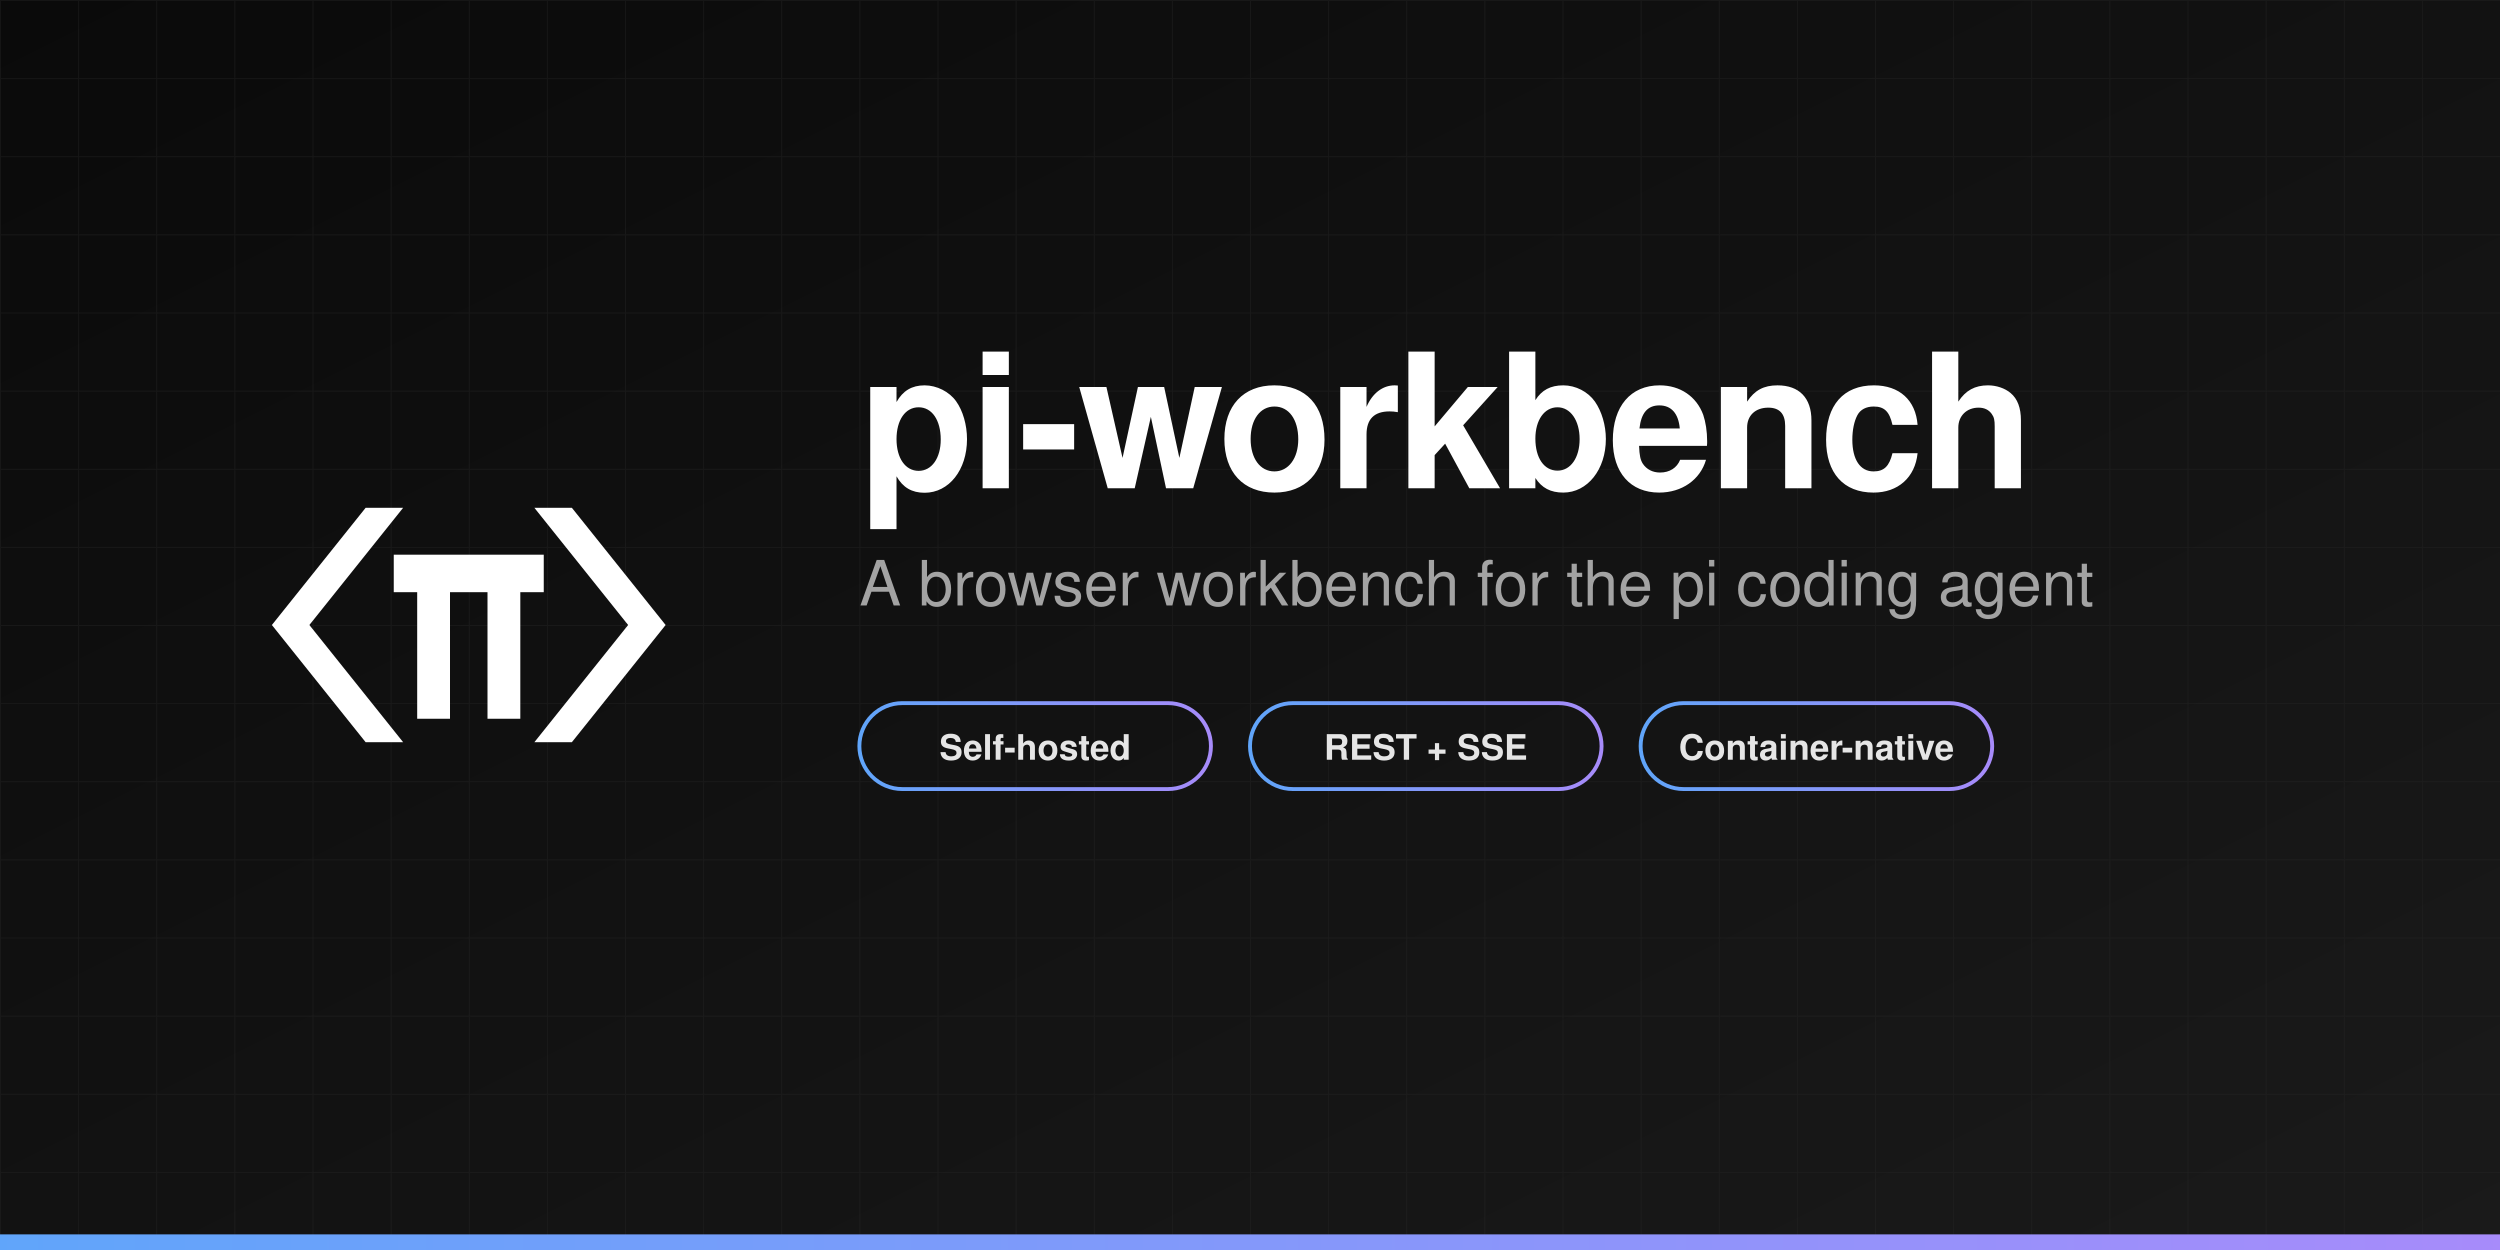
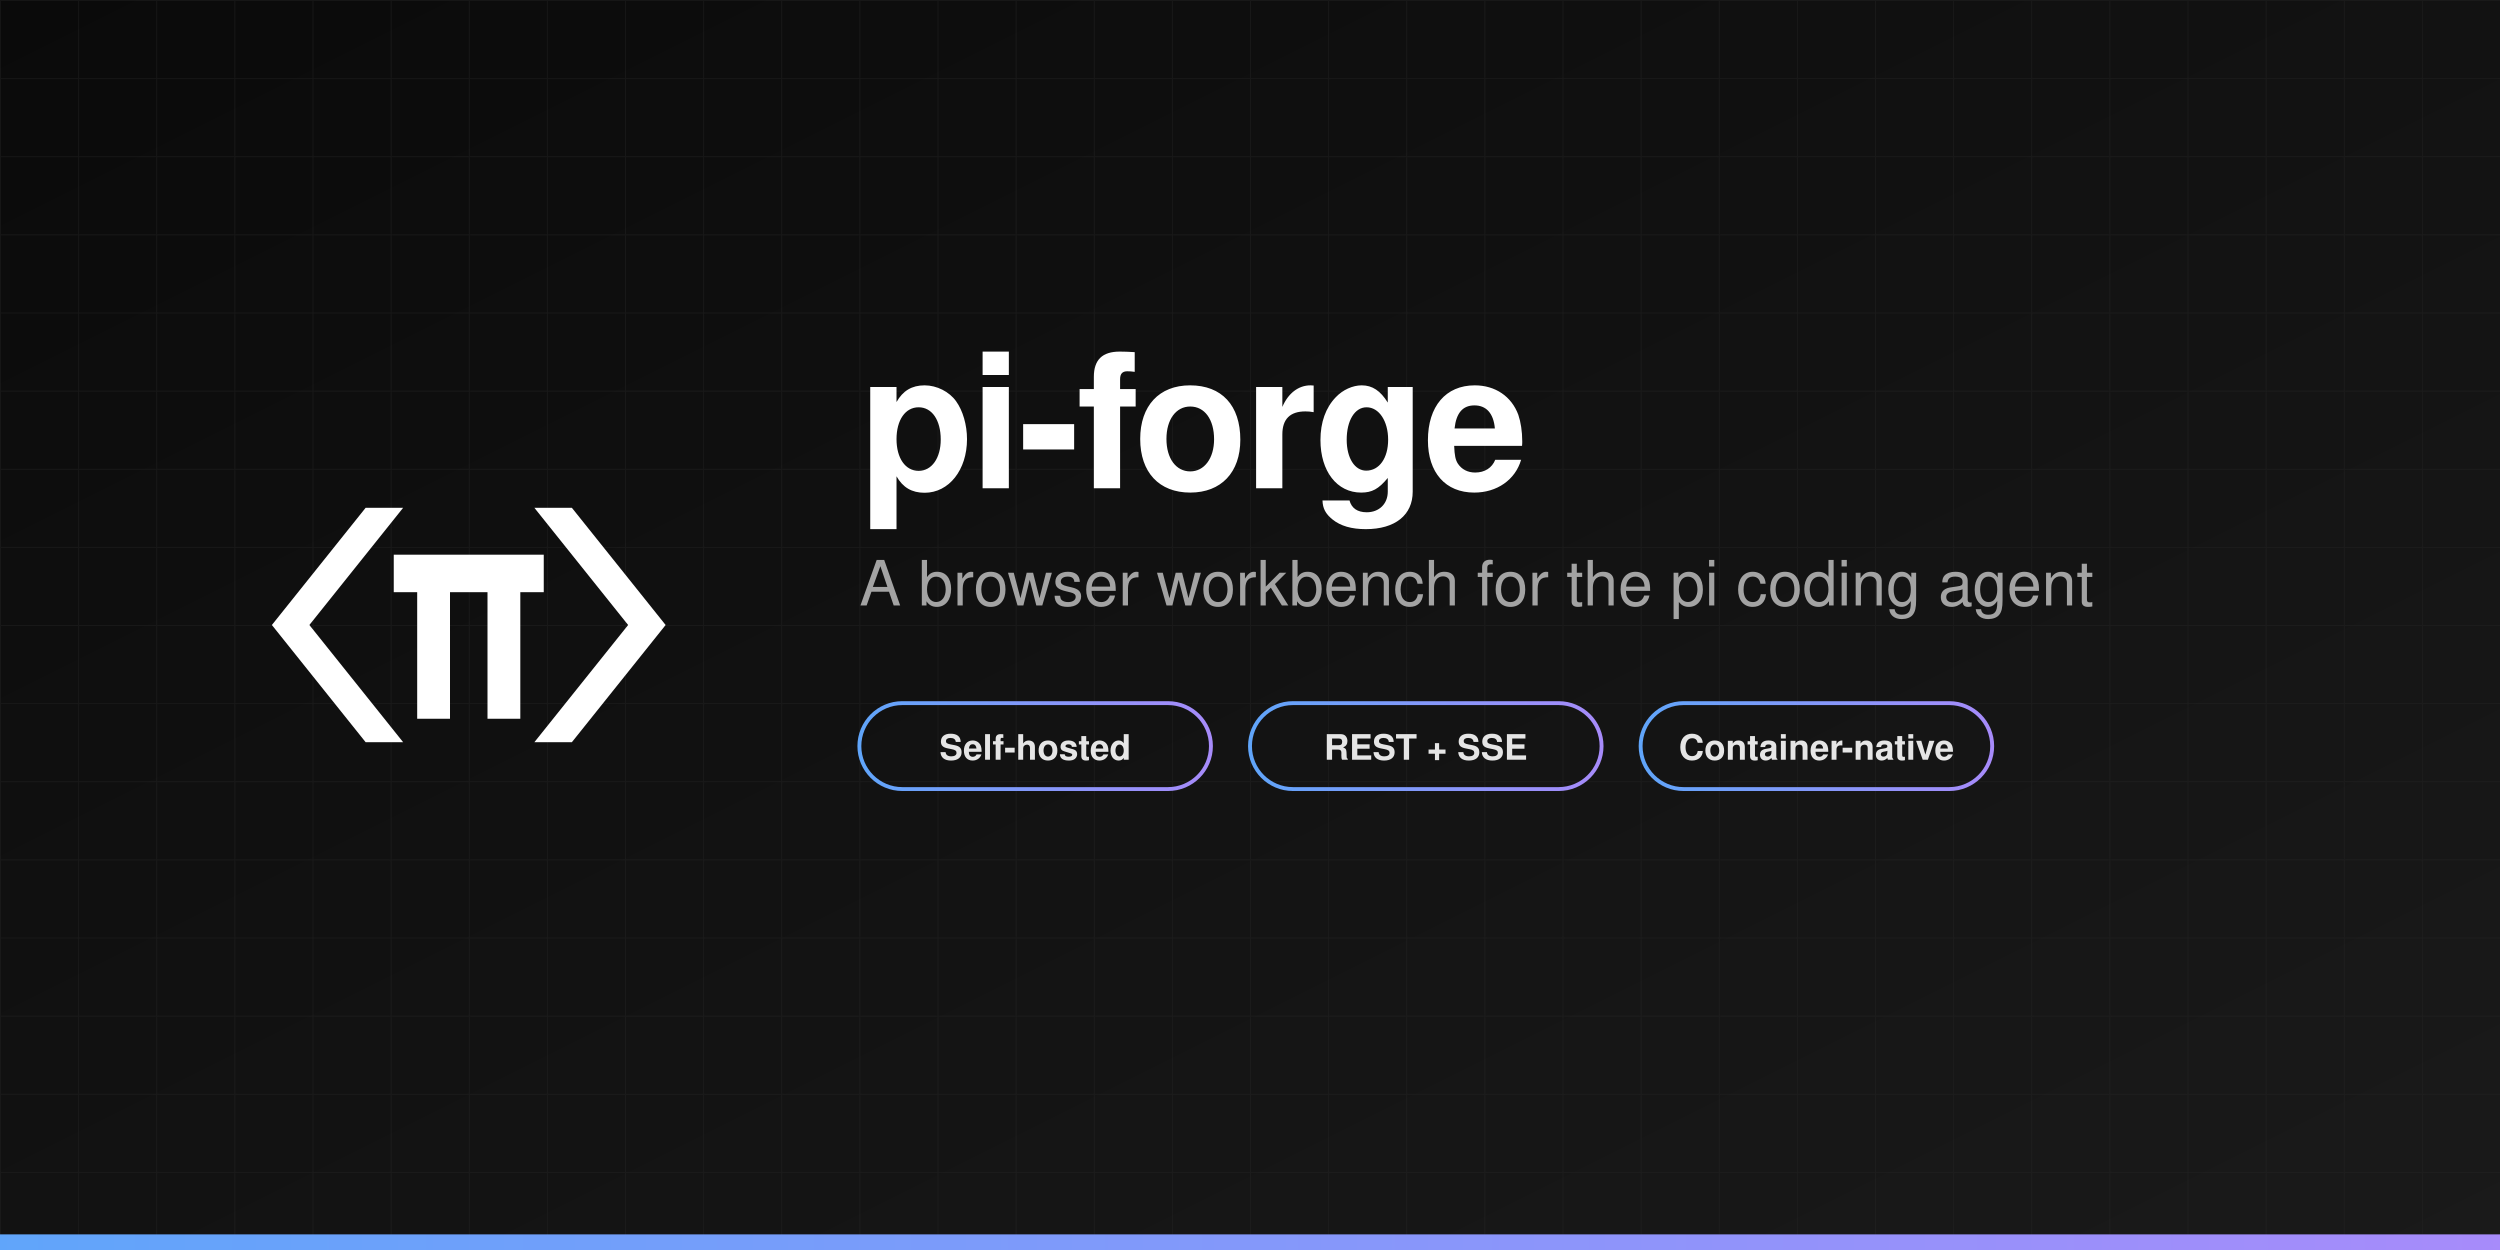
<svg xmlns="http://www.w3.org/2000/svg" viewBox="0 0 1280 640" width="1280" height="640">
  <defs>
    <linearGradient id="bg" x1="0" y1="0" x2="1" y2="1">
      <stop offset="0%" stop-color="#0a0a0a" />
      <stop offset="100%" stop-color="#1a1a1a" />
    </linearGradient>
    <linearGradient id="accent" x1="0" y1="0" x2="1" y2="0">
      <stop offset="0%" stop-color="#60a5fa" />
      <stop offset="100%" stop-color="#a78bfa" />
    </linearGradient>
    <pattern id="grid" width="40" height="40" patternUnits="userSpaceOnUse">
      <path d="M 40 0 L 0 0 0 40" fill="none" stroke="#262626" stroke-width="1" />
    </pattern>
  </defs>
  <rect width="1280" height="640" fill="url(#bg)" />
  <rect width="1280" height="640" fill="url(#grid)" opacity="0.4" />
  <g transform="translate(120, 200)">
    <g transform="scale(2.4)" fill="#ffffff">
      <polygon points="28,25 8,50 28,75 36,75 16,50 36,25" />
      <polygon points="72,25 92,50 72,75 64,75 84,50 64,25" />
      <rect x="34" y="35" width="32" height="8" />
      <rect x="39" y="42" width="7" height="28" />
      <rect x="54" y="42" width="7" height="28" />
    </g>
  </g>
  <g transform="translate(440, 250)">
-     <text x="0" y="0" font-family="-apple-system, BlinkMacSystemFont, 'SF Pro Display', 'Segoe UI', Helvetica, Arial, sans-serif" font-size="96" font-weight="700" fill="#ffffff" letter-spacing="-2">pi-workbench</text>
+     <text x="0" y="0" font-family="-apple-system, BlinkMacSystemFont, 'SF Pro Display', 'Segoe UI', Helvetica, Arial, sans-serif" font-size="96" font-weight="700" fill="#ffffff" letter-spacing="-2">pi-forge</text>
    <text x="0" y="60" font-family="-apple-system, BlinkMacSystemFont, 'SF Pro Display', 'Segoe UI', Helvetica, Arial, sans-serif" font-size="32" font-weight="400" fill="#a3a3a3">A browser workbench for the pi coding agent</text>
    <g transform="translate(0, 110)">
      <rect x="0" y="0" width="180" height="44" rx="22" fill="none" stroke="url(#accent)" stroke-width="2" />
      <text x="90" y="29" font-family="-apple-system, BlinkMacSystemFont, 'SF Pro Display', 'Segoe UI', Helvetica, Arial, sans-serif" font-size="18" font-weight="600" fill="#e5e5e5" text-anchor="middle">Self-hosted</text>
      <rect x="200" y="0" width="180" height="44" rx="22" fill="none" stroke="url(#accent)" stroke-width="2" />
      <text x="290" y="29" font-family="-apple-system, BlinkMacSystemFont, 'SF Pro Display', 'Segoe UI', Helvetica, Arial, sans-serif" font-size="18" font-weight="600" fill="#e5e5e5" text-anchor="middle">REST + SSE</text>
      <rect x="400" y="0" width="180" height="44" rx="22" fill="none" stroke="url(#accent)" stroke-width="2" />
      <text x="490" y="29" font-family="-apple-system, BlinkMacSystemFont, 'SF Pro Display', 'Segoe UI', Helvetica, Arial, sans-serif" font-size="18" font-weight="600" fill="#e5e5e5" text-anchor="middle">Container-native</text>
    </g>
  </g>
  <rect x="0" y="632" width="1280" height="8" fill="url(#accent)" />
</svg>
